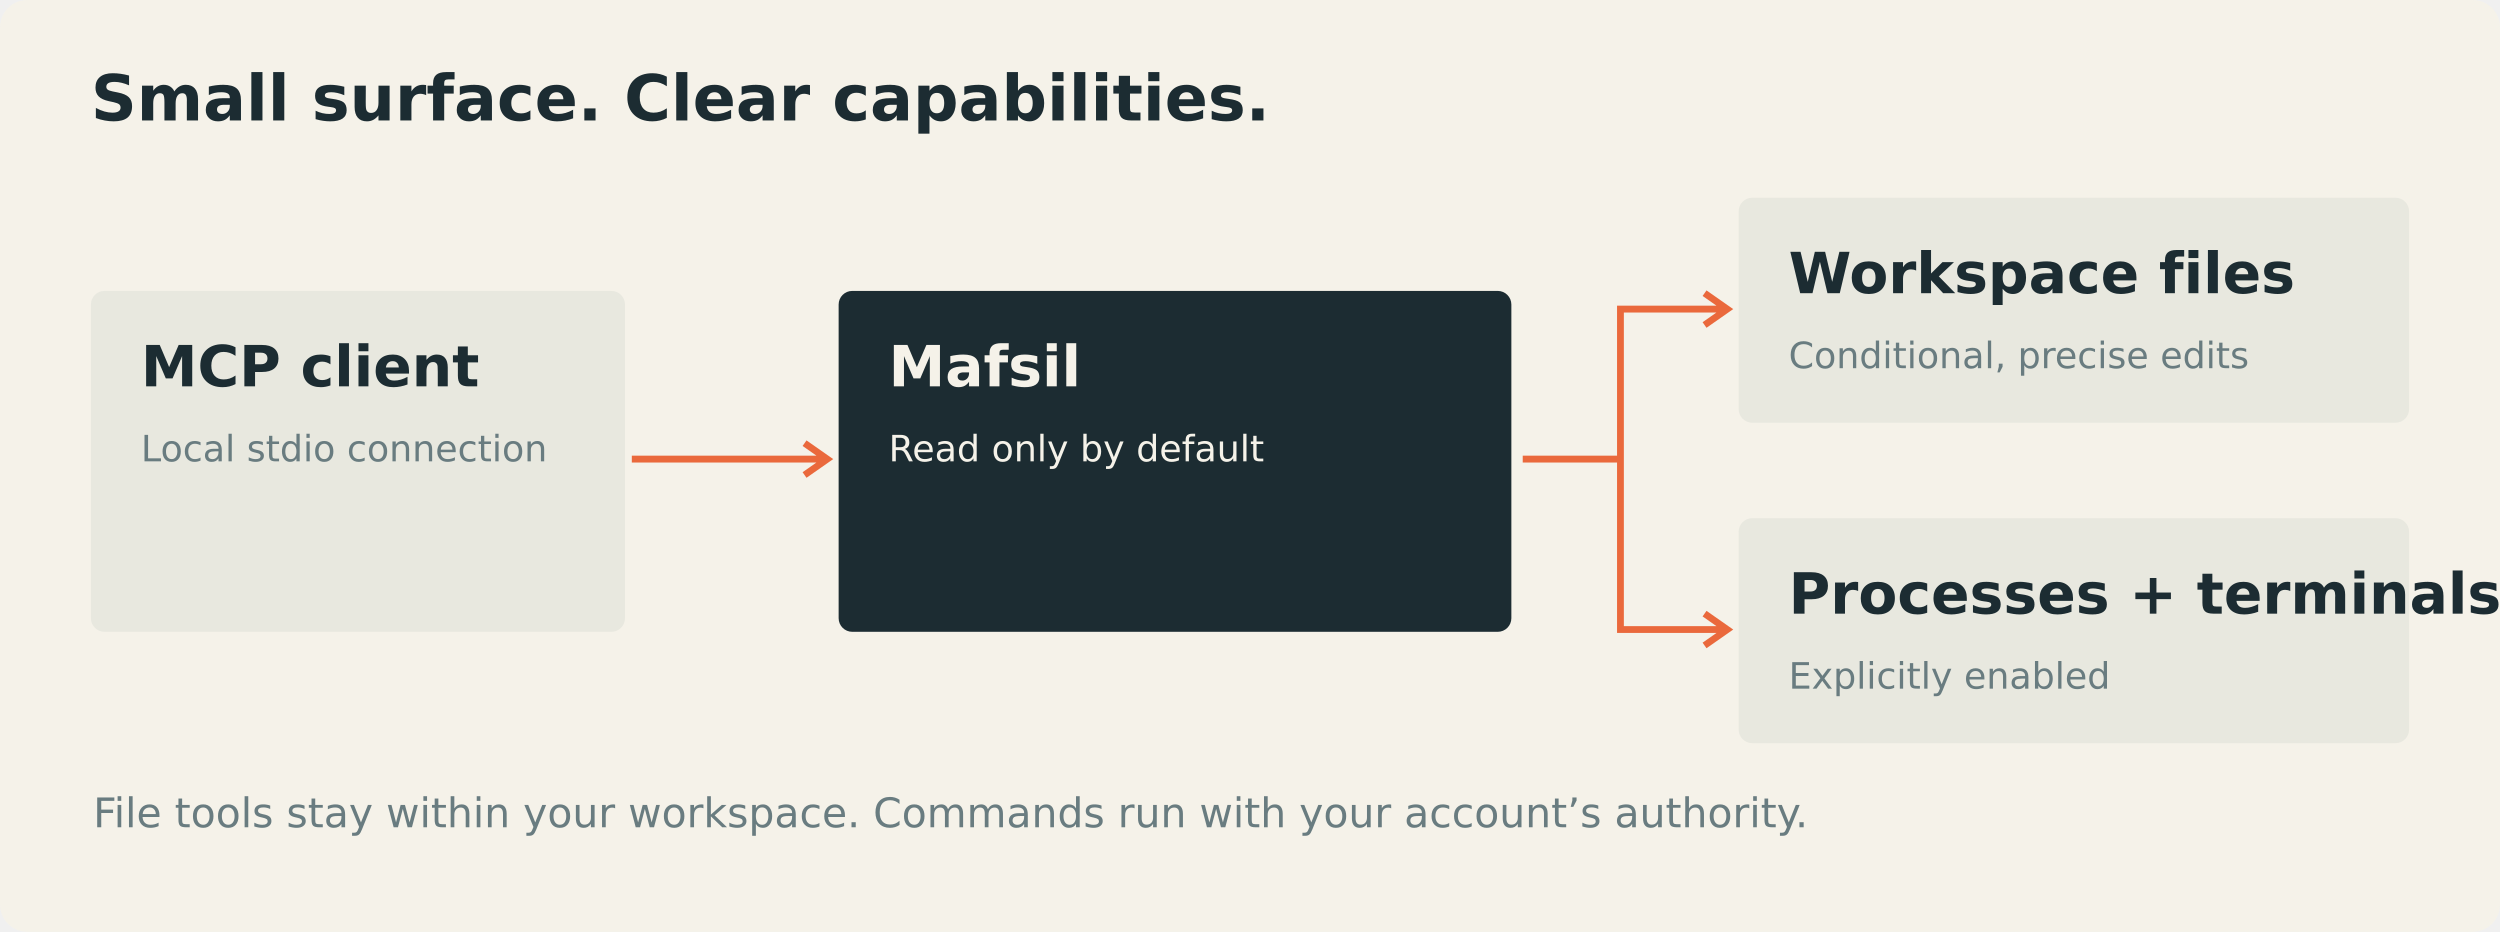
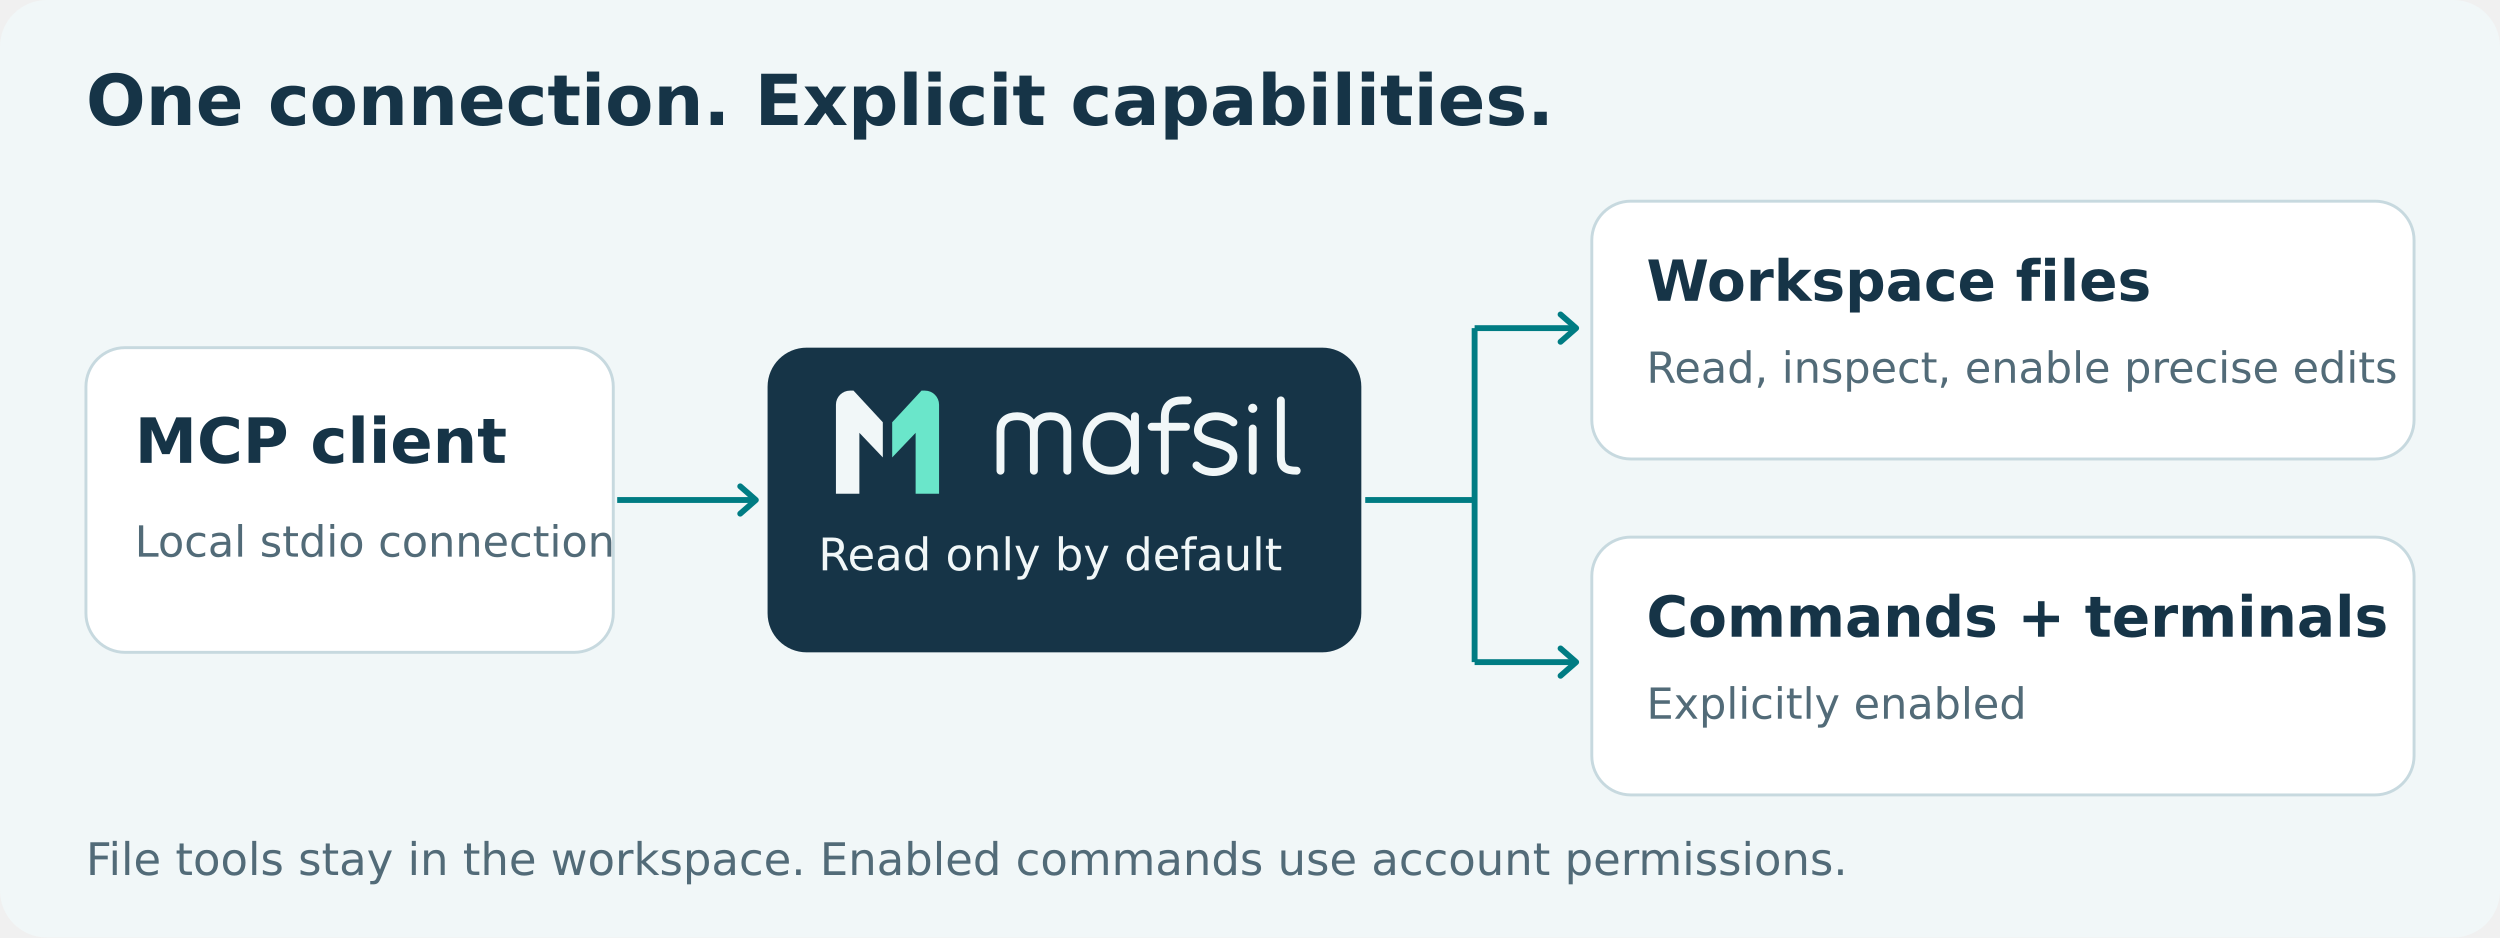
- <svg xmlns="http://www.w3.org/2000/svg" width="1100" height="410" viewBox="0 0 1100 410" role="img" aria-label="Mafsil architecture and capability boundaries">
-   <rect width="1100" height="410" rx="12" fill="#f5f2e9" />
-   <text x="40" y="53" fill="#1c2c32" font-family="Segoe UI,DejaVu Sans,sans-serif" font-size="28" font-weight="600">Small surface. Clear capabilities.</text>
-   <rect x="40" y="128" width="235" height="150" rx="6" fill="#e8e8df" />
-   <text x="62" y="170" fill="#1c2c32" font-family="Segoe UI,DejaVu Sans,sans-serif" font-size="25" font-weight="600">MCP client</text>
-   <text x="62" y="203" fill="#697c80" font-family="Segoe UI,DejaVu Sans,sans-serif" font-size="16" font-weight="400">Local stdio connection</text>
-   <rect x="369" y="128" width="296" height="150" rx="6" fill="#1c2c32" />
-   <text x="391" y="170" fill="#f5f2e9" font-family="Segoe UI,DejaVu Sans,sans-serif" font-size="25" font-weight="600">Mafsil</text>
-   <text x="391" y="203" fill="#f5f2e9" font-family="Segoe UI,DejaVu Sans,sans-serif" font-size="16" font-weight="400">Read only by default</text>
-   <rect x="765" y="87" width="295" height="99" rx="6" fill="#e8e8df" />
-   <text x="787" y="129" fill="#1c2c32" font-family="Segoe UI,DejaVu Sans,sans-serif" font-size="25" font-weight="600">Workspace files</text>
-   <text x="787" y="162" fill="#697c80" font-family="Segoe UI,DejaVu Sans,sans-serif" font-size="16" font-weight="400">Conditional, precise edits</text>
-   <rect x="765" y="228" width="295" height="99" rx="6" fill="#e8e8df" />
-   <text x="787" y="270" fill="#1c2c32" font-family="Segoe UI,DejaVu Sans,sans-serif" font-size="25" font-weight="600">Processes + terminals</text>
-   <text x="787" y="303" fill="#697c80" font-family="Segoe UI,DejaVu Sans,sans-serif" font-size="16" font-weight="400">Explicitly enabled</text>
-   <path d="M278 202h86m-10-7l10 7-10 7M670 202h43V136h47m-10-7l10 7-10 7M713 202v75h47m-10-7l10 7-10 7" fill="none" stroke="#ea693c" stroke-width="3" />
-   <text x="41" y="364" fill="#697c80" font-family="Segoe UI,DejaVu Sans,sans-serif" font-size="18" font-weight="400">File tools stay within your workspace. Commands run with your account’s authority.</text>
+ <svg xmlns="http://www.w3.org/2000/svg" width="1280" height="480" viewBox="0 0 1280 480" role="img" aria-label="Mafsil: MCP client connects to files and explicitly enabled command tools">
+   <rect x="0" y="0" width="1280" height="480" rx="24" fill="#F1F7F8" />
+   <text x="44" y="64" font-family="Segoe UI,DejaVu Sans,sans-serif" font-size="36" font-weight="650" fill="#163447">One connection. Explicit capabilities.</text>
+   <rect x="44" y="178" width="270" height="156" rx="20" fill="#FFFFFF" stroke="#C7D9DF" stroke-width="1.5" />
+   <text x="69" y="237" font-family="Segoe UI,DejaVu Sans,sans-serif" font-size="32" font-weight="600" fill="#163447">MCP client</text>
+   <text x="69" y="285" font-family="Segoe UI,DejaVu Sans,sans-serif" font-size="22" font-weight="400" fill="#526B78">Local stdio connection</text>
+   <polyline points="316,256 387,256" fill="none" stroke="#007C83" stroke-width="3" stroke-linejoin="round" />
+   <path d="M379.0,249.0L387.0,256.0L379.0,263.0" fill="none" stroke="#007C83" stroke-width="3" stroke-linecap="round" stroke-linejoin="round" />
+   <rect x="393" y="178" width="304" height="156" rx="20" fill="#163447" />
+   <g transform="translate(416 188) scale(0.6)">
+     <path d="M20 108V32C20 25.4 25.4 20 32 20H35L60 47V77L40 56V108Z" fill="#F1F7F8" />
+     <path d="M20 108V32C20 25.4 25.4 20 32 20H35L60 47V77L40 56V108Z" transform="translate(128 0) scale(-1 1)" fill="#6AE6CA" />
+   </g>
+   <g transform="translate(510 205) scale(0.45)">
+     <g fill="none" stroke="#F1F7F8" stroke-width="9" stroke-linecap="round" stroke-linejoin="round">
+       <path d="M5 80V35C5 24 12 18 24 18C36 18 43 25 43 36V80M43 36C43 25 50 18 62 18C74 18 81 25 81 36V80" />
+       <path d="M158 49C158 31 147 18 131 18C114 18 103 31 103 49C103 67 114 80 131 80C147 80 158 67 158 49M158 18V80" />
+       <path d="M192 80V19C192 6 199 0 212 0H218M177 30H216" />
+       <path d="M270 25C257 14 233 16 230 31C225 53 270 44 270 64C270 83 240 87 228 74" />
+       <path d="M292 32V80" />
+       <path d="M324 0V64C324 76 329 80 342 80" />
+     </g>
+     <circle cx="292" cy="9" r="5.2" fill="#F1F7F8" />
+   </g>
+   <text x="419" y="292" font-family="Segoe UI,DejaVu Sans,sans-serif" font-size="23" font-weight="400" fill="#F1F7F8">Read only by default</text>
+   <path d="M699 256H755V168M755 256V339" fill="none" stroke="#007C83" stroke-width="3" />
+   <polyline points="755,168 807,168" fill="none" stroke="#007C83" stroke-width="3" stroke-linejoin="round" />
+   <path d="M799.0,161.0L807.0,168.0L799.0,175.0" fill="none" stroke="#007C83" stroke-width="3" stroke-linecap="round" stroke-linejoin="round" />
+   <polyline points="755,339 807,339" fill="none" stroke="#007C83" stroke-width="3" stroke-linejoin="round" />
+   <path d="M799.0,332.0L807.0,339.0L799.0,346.0" fill="none" stroke="#007C83" stroke-width="3" stroke-linecap="round" stroke-linejoin="round" />
+   <rect x="815" y="103" width="421" height="132" rx="20" fill="#FFFFFF" stroke="#C7D9DF" stroke-width="1.5" />
+   <text x="843" y="154" font-family="Segoe UI,DejaVu Sans,sans-serif" font-size="29" font-weight="600" fill="#163447">Workspace files</text>
+   <text x="843" y="196" font-family="Segoe UI,DejaVu Sans,sans-serif" font-size="22" font-weight="400" fill="#526B78">Read, inspect, enable precise edits</text>
+   <rect x="815" y="275" width="421" height="132" rx="20" fill="#FFFFFF" stroke="#C7D9DF" stroke-width="1.5" />
+   <text x="843" y="326" font-family="Segoe UI,DejaVu Sans,sans-serif" font-size="29" font-weight="600" fill="#163447">Commands + terminals</text>
+   <text x="843" y="368" font-family="Segoe UI,DejaVu Sans,sans-serif" font-size="22" font-weight="400" fill="#526B78">Explicitly enabled</text>
+   <text x="44" y="448" font-family="Segoe UI,DejaVu Sans,sans-serif" font-size="23" font-weight="400" fill="#526B78">File tools stay in the workspace. Enabled commands use account permissions.</text>
</svg>
